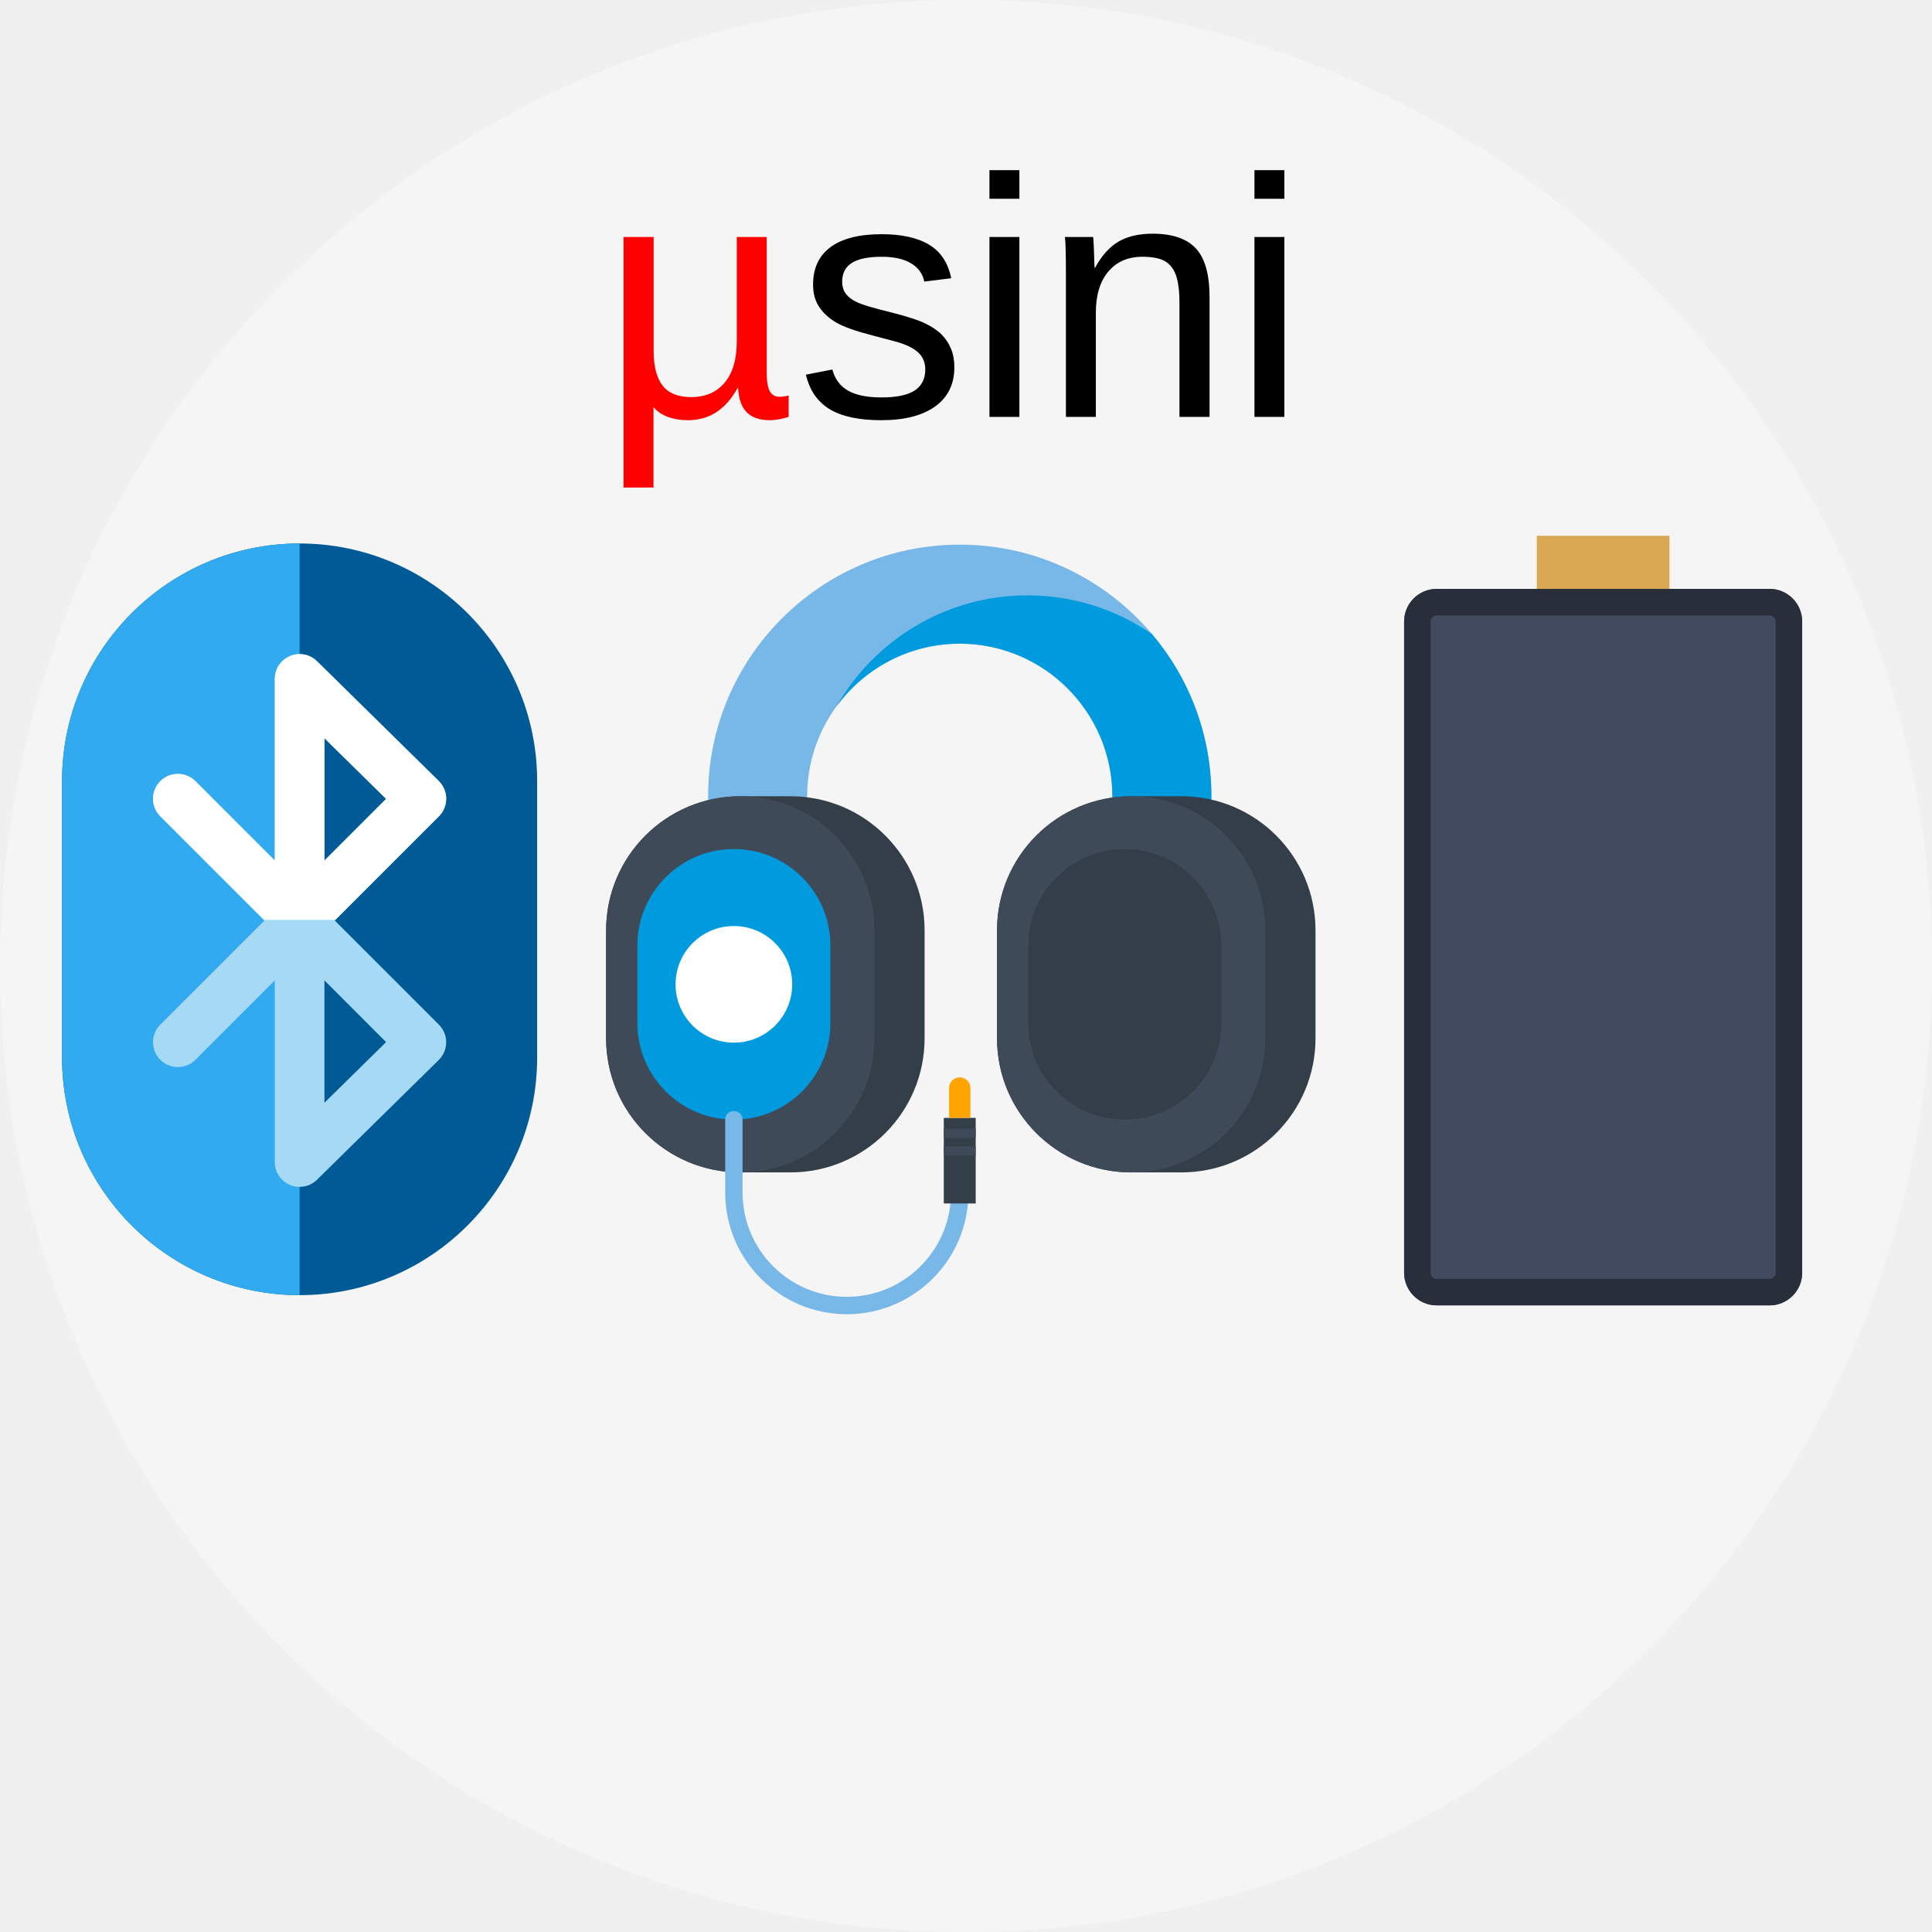
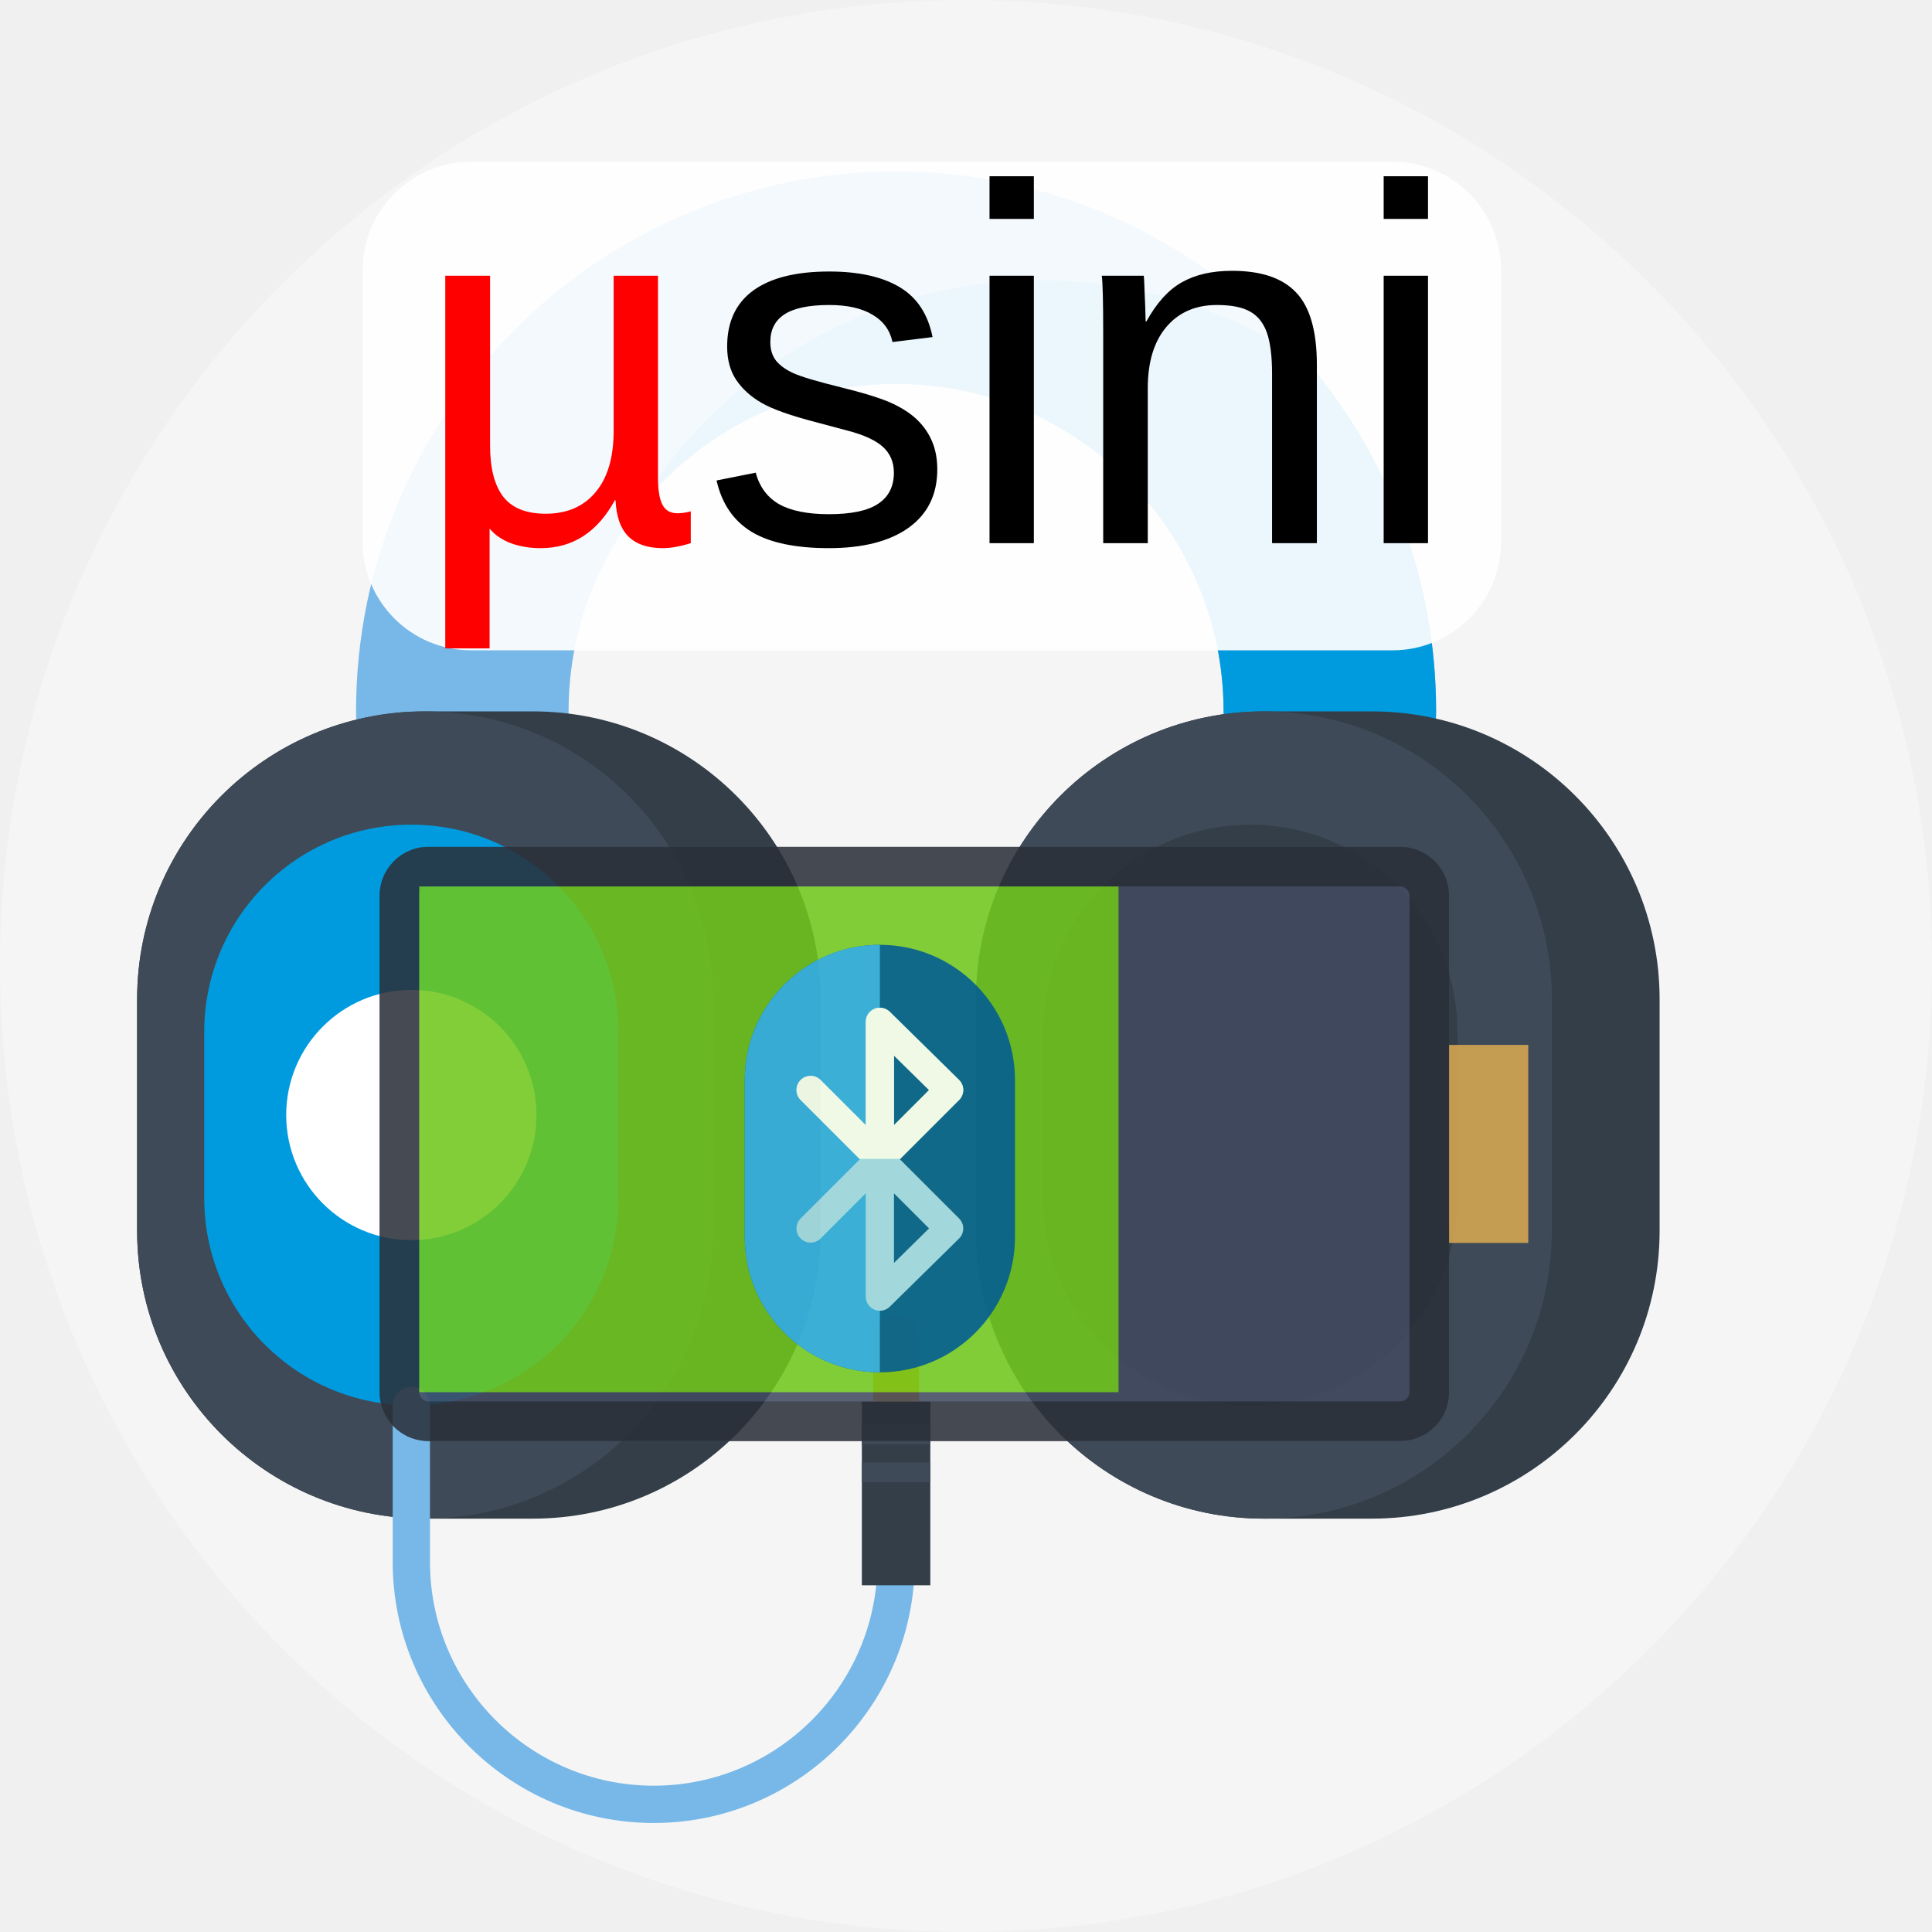
- <svg xmlns="http://www.w3.org/2000/svg" version="1.1" id="Layer_1" x="0px" y="0px" viewBox="0 0 1024 1024" xml:space="preserve" width="1024" height="1024">
+ <svg xmlns="http://www.w3.org/2000/svg" version="1.1" id="Layer_1" x="0px" y="0px" viewBox="0 0 128 128" xml:space="preserve" width="128" height="128">
  <defs id="defs7850" />
  <g id="g7817" transform="matrix(0.06120076,0,0,0.06120076,16.02775,0.275396)">
</g>
  <g id="g7819" transform="matrix(0.06120076,0,0,0.06120076,16.02775,0.275396)">
</g>
  <g id="g7821" transform="matrix(0.06120076,0,0,0.06120076,16.02775,0.275396)">
</g>
  <g id="g7823" transform="matrix(0.06120076,0,0,0.06120076,16.02775,0.275396)">
</g>
  <g id="g7825" transform="matrix(0.06120076,0,0,0.06120076,16.02775,0.275396)">
</g>
  <g id="g7827" transform="matrix(0.06120076,0,0,0.06120076,16.02775,0.275396)">
</g>
  <g id="g7829" transform="matrix(0.06120076,0,0,0.06120076,16.02775,0.275396)">
</g>
  <g id="g7831" transform="matrix(0.06120076,0,0,0.06120076,16.02775,0.275396)">
</g>
  <g id="g7833" transform="matrix(0.06120076,0,0,0.06120076,16.02775,0.275396)">
</g>
  <g id="g7835" transform="matrix(0.06120076,0,0,0.06120076,16.02775,0.275396)">
</g>
  <g id="g7837" transform="matrix(0.06120076,0,0,0.06120076,16.02775,0.275396)">
</g>
  <g id="g7839" transform="matrix(0.06120076,0,0,0.06120076,16.02775,0.275396)">
</g>
  <g id="g7841" transform="matrix(0.06120076,0,0,0.06120076,16.02775,0.275396)">
</g>
  <g id="g7843" transform="matrix(0.06120076,0,0,0.06120076,16.02775,0.275396)">
</g>
  <g id="g7845" transform="matrix(0.06120076,0,0,0.06120076,16.02775,0.275396)">
</g>
  <g id="g9302" transform="translate(-2.24006,-1.672457)">
</g>
  <g id="g9304" transform="translate(-2.24006,-1.672457)">
</g>
  <g id="g9306" transform="translate(-2.24006,-1.672457)">
</g>
  <g id="g9308" transform="translate(-2.24006,-1.672457)">
</g>
  <g id="g9310" transform="translate(-2.24006,-1.672457)">
</g>
  <g id="g9312" transform="translate(-2.24006,-1.672457)">
</g>
  <g id="g9314" transform="translate(-2.24006,-1.672457)">
</g>
  <g id="g9316" transform="translate(-2.24006,-1.672457)">
</g>
  <g id="g9318" transform="translate(-2.24006,-1.672457)">
</g>
  <g id="g9320" transform="translate(-2.24006,-1.672457)">
</g>
  <g id="g9322" transform="translate(-2.24006,-1.672457)">
</g>
  <g id="g9324" transform="translate(-2.24006,-1.672457)">
</g>
  <g id="g9326" transform="translate(-2.24006,-1.672457)">
</g>
  <g id="g9328" transform="translate(-2.24006,-1.672457)">
</g>
  <g id="g9330" transform="translate(-2.24006,-1.672457)">
</g>
-   <circle style="fill:#f5f5f5;stroke-width:1.278" id="path11900" cx="512" cy="512" r="512" />
-   <g id="g7815" transform="matrix(1.04016,0,0,1.04016,305.2987,288.6612)">
+   <circle style="fill:#f5f5f5;stroke-width:0.16" id="path11900" cx="64" cy="64" r="64" />
+   <g id="g7815" transform="matrix(0.2790368,0,0,0.2790368,4.806489,11.35223)">
    <path style="fill:#77b8e8" d="m 298.526,153.455 c -13.935,0 -25.231,-11.296 -25.231,-25.231 0,-42.878 -34.884,-77.761 -77.762,-77.761 -42.877,0 -77.76,34.883 -77.76,77.761 0,13.936 -11.297,25.231 -25.231,25.231 -13.936,0 -25.231,-11.296 -25.231,-25.231 C 67.311,57.521 124.831,0 195.533,0 c 70.704,0 128.225,57.521 128.225,128.224 0,13.935 -11.296,25.231 -25.232,25.231 z" id="path7777" />
    <path style="fill:#009bde" d="M 293.493,45.588 C 275.445,33.15 253.592,25.857 230.062,25.857 c -41.618,0 -78.01,22.807 -97.336,56.577 14.156,-19.365 37.036,-31.971 62.807,-31.971 42.878,0 77.762,34.883 77.762,77.761 0,13.936 11.297,25.231 25.231,25.231 13.936,0 25.231,-11.296 25.231,-25.231 10e-4,-31.459 -11.395,-60.302 -30.264,-82.636 z" id="path7779" />
    <g id="g7789">
      <g id="g7783">
        <path style="fill:#333e48" d="m 282.882,128.224 c -37.75,0 -68.354,30.603 -68.354,68.355 v 54.957 c 0,37.752 30.604,68.355 68.354,68.355 h 25.582 c 37.752,0 68.355,-30.604 68.355,-68.355 v -54.957 c 0,-37.752 -30.604,-68.355 -68.355,-68.355 z" id="path7781" />
      </g>
      <path style="fill:#3e4a57" d="m 351.239,251.535 c 0,37.752 -30.605,68.355 -68.357,68.355 -37.75,0 -68.354,-30.604 -68.354,-68.355 v -54.957 c 0,-37.752 30.604,-68.355 68.354,-68.355 37.752,0 68.357,30.603 68.357,68.355 z" id="path7785" />
      <path style="fill:#333e48" d="m 328.809,243.823 c 0,27.157 -22.015,49.172 -49.173,49.172 -27.157,0 -49.171,-22.015 -49.171,-49.172 V 204.29 c 0,-27.156 22.014,-49.17 49.171,-49.17 27.158,0 49.173,22.014 49.173,49.17 z" id="path7787" />
    </g>
    <g id="g7801">
      <g id="g7793">
        <path style="fill:#333e48" d="m 83.687,128.224 c -37.75,0 -68.354,30.603 -68.354,68.355 v 54.957 c 0,37.752 30.604,68.355 68.354,68.355 h 25.583 c 37.751,0 68.355,-30.604 68.355,-68.355 v -54.957 c 0,-37.752 -30.605,-68.355 -68.355,-68.355 z" id="path7791" />
      </g>
      <path style="fill:#3e4a57" d="m 152.044,251.535 c 0,37.752 -30.606,68.355 -68.357,68.355 -37.75,0 -68.354,-30.604 -68.354,-68.355 v -54.957 c 0,-37.752 30.604,-68.355 68.354,-68.355 37.752,0 68.357,30.603 68.357,68.355 z" id="path7795" />
      <path style="fill:#009bde" d="m 129.614,243.823 c 0,27.157 -22.016,49.172 -49.173,49.172 -27.158,0 -49.171,-22.015 -49.171,-49.172 V 204.29 c 0,-27.156 22.013,-49.17 49.171,-49.17 27.157,0 49.173,22.014 49.173,49.17 z" id="path7797" />
      <circle style="fill:#ffffff" cx="80.441" cy="224.058" r="29.713" id="circle7799" />
    </g>
    <g id="g7813">
      <path style="fill:#77b8e8" d="m 137.988,392.152 c -34.173,0 -61.974,-27.801 -61.974,-61.973 v -37.185 c 0,-2.445 1.981,-4.427 4.427,-4.427 2.444,0 4.426,1.981 4.426,4.427 v 37.185 c 0,29.29 23.829,53.12 53.121,53.12 29.289,0 53.12,-23.83 53.12,-53.12 0,-2.445 1.982,-4.427 4.427,-4.427 2.444,0 4.427,1.981 4.427,4.427 0,34.173 -27.802,61.973 -61.974,61.973 z" id="path7803" />
      <rect x="187.409" y="292.11" style="fill:#333e48" width="16.251" height="43.608" id="rect7805" />
      <path style="fill:#ffa400" d="m 195.535,271.458 c -3.004,0 -5.439,2.435 -5.439,5.437 v 15.216 h 10.874 v -15.216 c 0.001,-3.002 -2.431,-5.437 -5.435,-5.437 z" id="path7807" />
      <rect x="187.409" y="297.569" style="fill:#3e4a57" width="16.251" height="4.684" id="rect7809" />
      <rect x="187.409" y="306.57" style="fill:#3e4a57" width="16.251" height="4.684" id="rect7811" />
    </g>
  </g>
-   <path style="fill:#424a60;stroke-width:7.033" d="M 937.864,691.881 H 761.538 c -9.572,0 -17.329,-7.757 -17.329,-17.329 V 329.44 c 0,-9.572 7.757,-17.329 17.329,-17.329 h 176.326 c 9.572,0 17.329,7.757 17.329,17.329 v 345.112 c 0,9.572 -7.757,17.329 -17.329,17.329 z" id="path9266" />
-   <rect x="814.537" style="fill:#d8a852;stroke-width:7.033" width="70.328" height="28.131" id="rect9268" y="283.981" />
-   <path style="fill:#292f3a;stroke-width:7.033" d="m 937.864,326.177 c 1.8,0 3.263,1.463 3.263,3.263 v 345.112 c 0,1.8 -1.463,3.263 -3.263,3.263 H 761.538 c -1.8,0 -3.263,-1.463 -3.263,-3.263 V 329.44 c 0,-1.8 1.463,-3.263 3.263,-3.263 h 176.326 m 0,-14.066 H 761.538 c -9.572,0 -17.329,7.757 -17.329,17.329 v 345.112 c 0,9.572 7.757,17.329 17.329,17.329 h 176.326 c 9.572,0 17.329,-7.757 17.329,-17.329 V 329.44 c 0,-9.572 -7.757,-17.329 -17.329,-17.329 z" id="path9300" />
-   <g id="g11846" transform="matrix(0.7781345,0,0,0.7781345,-40.40626,288.0532)">
+   <g id="g1320" transform="matrix(0,1.162642,-1.162642,0,152.0424,35.99485)" style="opacity:0.87">
+     <g id="g366" transform="matrix(0.1604662,0,0,0.1604662,-102.1215,-1.883624)">
+       <path style="fill:#424a60;stroke-width:7.033" d="M 937.864,691.881 H 761.538 c -9.572,0 -17.329,-7.757 -17.329,-17.329 V 329.44 c 0,-9.572 7.757,-17.329 17.329,-17.329 h 176.326 c 9.572,0 17.329,7.757 17.329,17.329 v 345.112 c 0,9.572 -7.757,17.329 -17.329,17.329 z" id="path9266" />
+       <rect x="814.537" style="fill:#d8a852;stroke-width:7.033" width="70.328" height="28.131" id="rect9268" y="283.981" />
+       <path style="fill:#292f3a;stroke-width:7.033" d="m 937.864,326.177 c 1.8,0 3.263,1.463 3.263,3.263 v 345.112 c 0,1.8 -1.463,3.263 -3.263,3.263 H 761.538 c -1.8,0 -3.263,-1.463 -3.263,-3.263 V 329.44 c 0,-1.8 1.463,-3.263 3.263,-3.263 h 176.326 m 0,-14.066 H 761.538 c -9.572,0 -17.329,7.757 -17.329,17.329 v 345.112 c 0,9.572 7.757,17.329 17.329,17.329 h 176.326 c 9.572,0 17.329,-7.757 17.329,-17.329 V 329.44 c 0,-9.572 -7.757,-17.329 -17.329,-17.329 z" id="path9300" />
+     </g>
+     <rect style="fill:#73d216;fill-opacity:0.919;stroke-width:0.204" id="rect1076" width="28.818" height="39.848" x="19.556" y="67.034" ry="0" />
+   </g>
+   <g id="g11846" transform="matrix(0.05532353,0,0,0.05532353,44.13059,62.59601)" style="opacity:0.87">
    <path style="fill:#005a95" d="M 256,0 C 166.783,0 94.199,72.583 94.199,161.801 V 350.2 c 0,89.217 72.584,161.8 161.801,161.8 89.217,0 161.801,-72.583 161.801,-161.801 V 161.801 C 417.801,72.583 345.217,0 256,0 Z" id="path11784" />
    <path style="fill:#31aaef" d="M 94.199,161.801 V 350.2 C 94.199,439.417 166.783,512 256,512 V 0 C 166.783,0 94.199,72.583 94.199,161.801 Z" id="path11786" />
    <path style="fill:#a6d9f3" d="m 255.997,438.237 c -2.203,0 -4.423,-0.43 -6.534,-1.315 -6.287,-2.634 -10.379,-8.785 -10.379,-15.601 V 297.633 l -54.057,54.057 c -6.605,6.606 -17.317,6.606 -23.923,0 -6.606,-6.606 -6.606,-17.317 0,-23.923 l 70.973,-70.973 -70.973,-70.973 c -6.606,-6.606 -6.606,-17.317 0,-23.923 6.605,-6.605 17.317,-6.606 23.923,0 l 54.057,54.057 V 92.267 c 0,-6.817 4.092,-12.968 10.379,-15.601 6.285,-2.636 13.541,-1.238 18.4,3.543 l 82.934,81.593 c 3.216,3.163 5.034,7.479 5.052,11.99 0.018,4.511 -1.765,8.84 -4.955,12.03 l -70.973,70.973 70.973,70.973 c 3.189,3.189 4.973,7.52 4.955,12.03 -0.018,4.51 -1.837,8.827 -5.052,11.99 l -82.934,81.593 c -3.227,3.173 -7.512,4.856 -11.866,4.856 z m 16.919,-140.604 v 83.314 l 41.996,-41.317 z m 0,-164.992 v 83.314 l 41.996,-41.996 z" id="path11788" />
    <path style="fill:#ffffff" d="m 267.864,80.208 c -4.861,-4.782 -12.115,-6.179 -18.4,-3.543 -6.288,2.634 -10.38,8.785 -10.38,15.602 v 123.687 l -54.057,-54.057 c -6.605,-6.606 -17.317,-6.605 -23.923,0 -6.606,6.605 -6.606,17.317 0,23.923 l 70.554,70.556 h 48.682 l 70.555,-70.556 c 3.189,-3.189 4.973,-7.52 4.955,-12.03 -0.018,-4.51 -1.837,-8.827 -5.052,-11.99 z m 5.052,135.747 v -83.314 l 41.996,41.317 z" id="path11790" />
    <g id="g11792">
</g>
    <g id="g11794">
</g>
    <g id="g11796">
</g>
    <g id="g11798">
</g>
    <g id="g11800">
</g>
    <g id="g11802">
</g>
    <g id="g11804">
</g>
    <g id="g11806">
</g>
    <g id="g11808">
</g>
    <g id="g11810">
</g>
    <g id="g11812">
</g>
    <g id="g11814">
</g>
    <g id="g11816">
</g>
    <g id="g11818">
</g>
    <g id="g11820">
</g>
  </g>
-   <text xml:space="preserve" style="font-size:180.446px;font-family:Arial;-inkscape-font-specification:Arial;fill:#ff0000;stroke-width:13.64" x="318.167" y="220.951" id="text11956">
-     <tspan id="tspan11954" x="318.167" y="220.951" style="font-size:180.446px;fill:#ff0000;stroke-width:13.64">µ<tspan style="fill:#000000;stroke-width:13.64" id="tspan12060">sini</tspan>
+   <rect style="fill:#ffffff;fill-opacity:0.919;stroke-width:0.17" id="rect420" width="75.425" height="32.372" x="24.023" y="10.714" ry="7.192" />
+   <text xml:space="preserve" style="font-size:33.548px;font-family:Arial;-inkscape-font-specification:Arial;fill:#ff0000;stroke-width:2.536" x="27.205" y="35.989" id="text11956">
+     <tspan id="tspan11954" x="27.205" y="35.989" style="font-size:33.548px;fill:#ff0000;stroke-width:2.536">µ<tspan style="fill:#000000;stroke-width:2.536" id="tspan12060">sini</tspan>
    </tspan>
  </text>
</svg>
